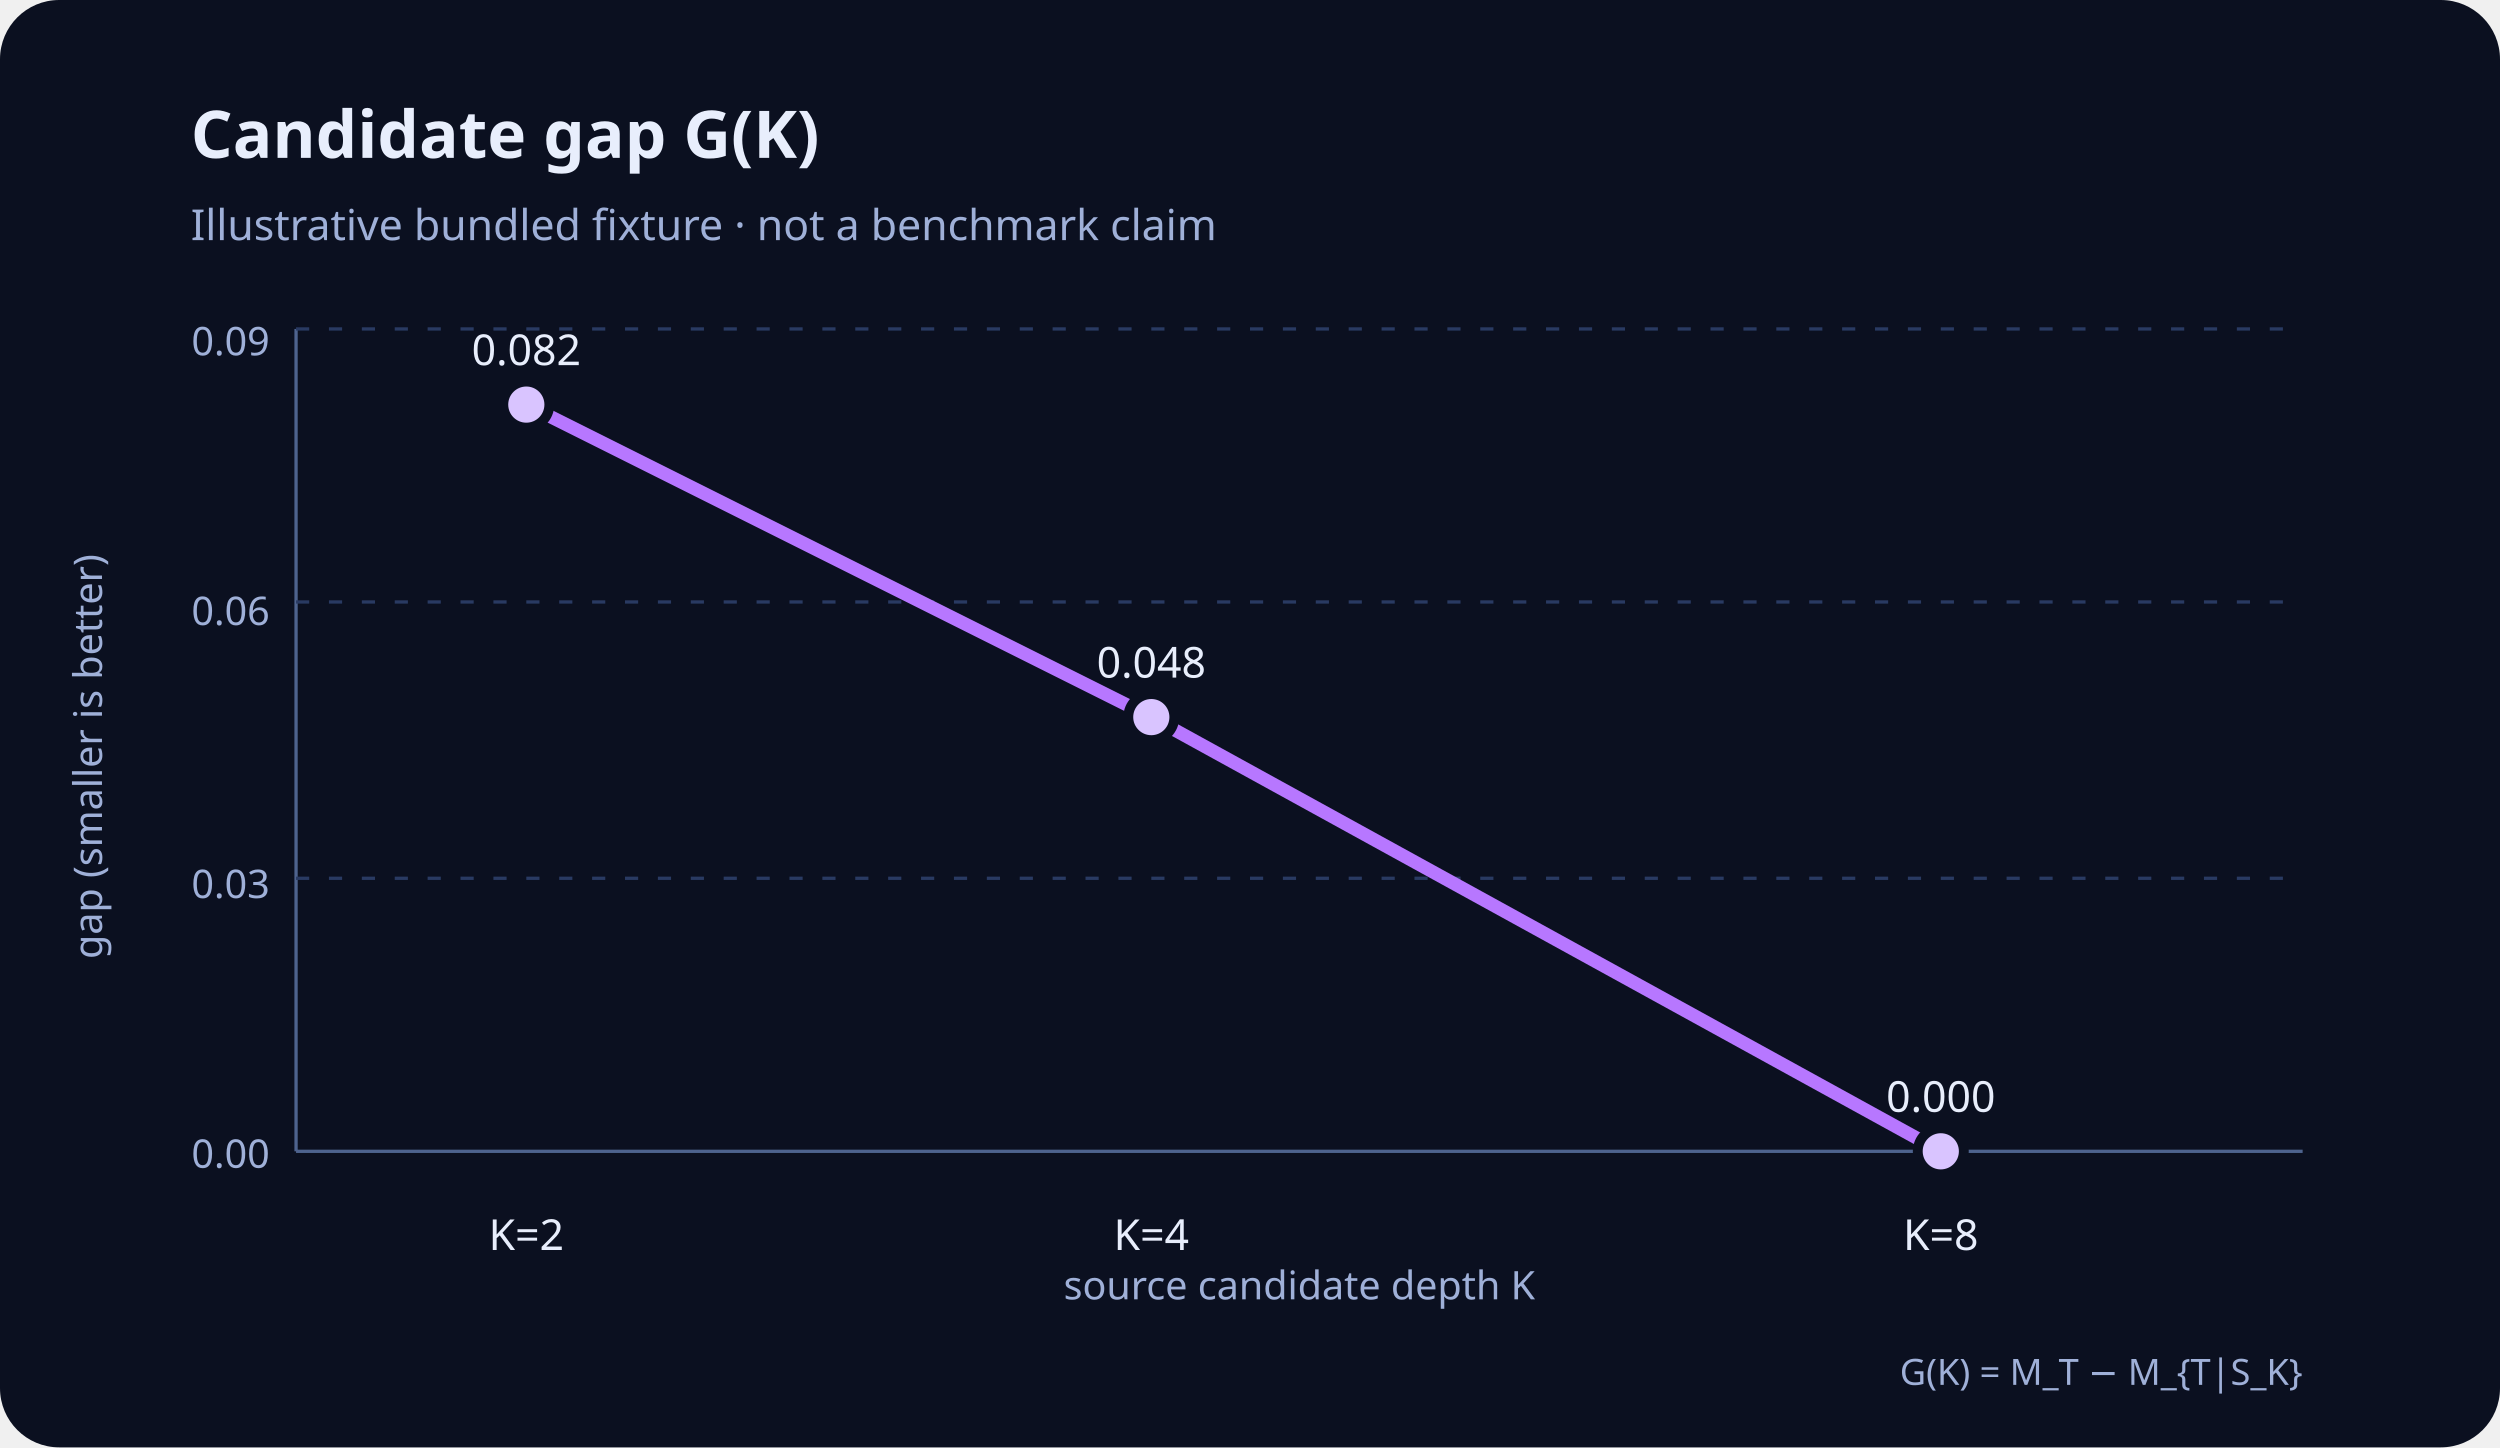
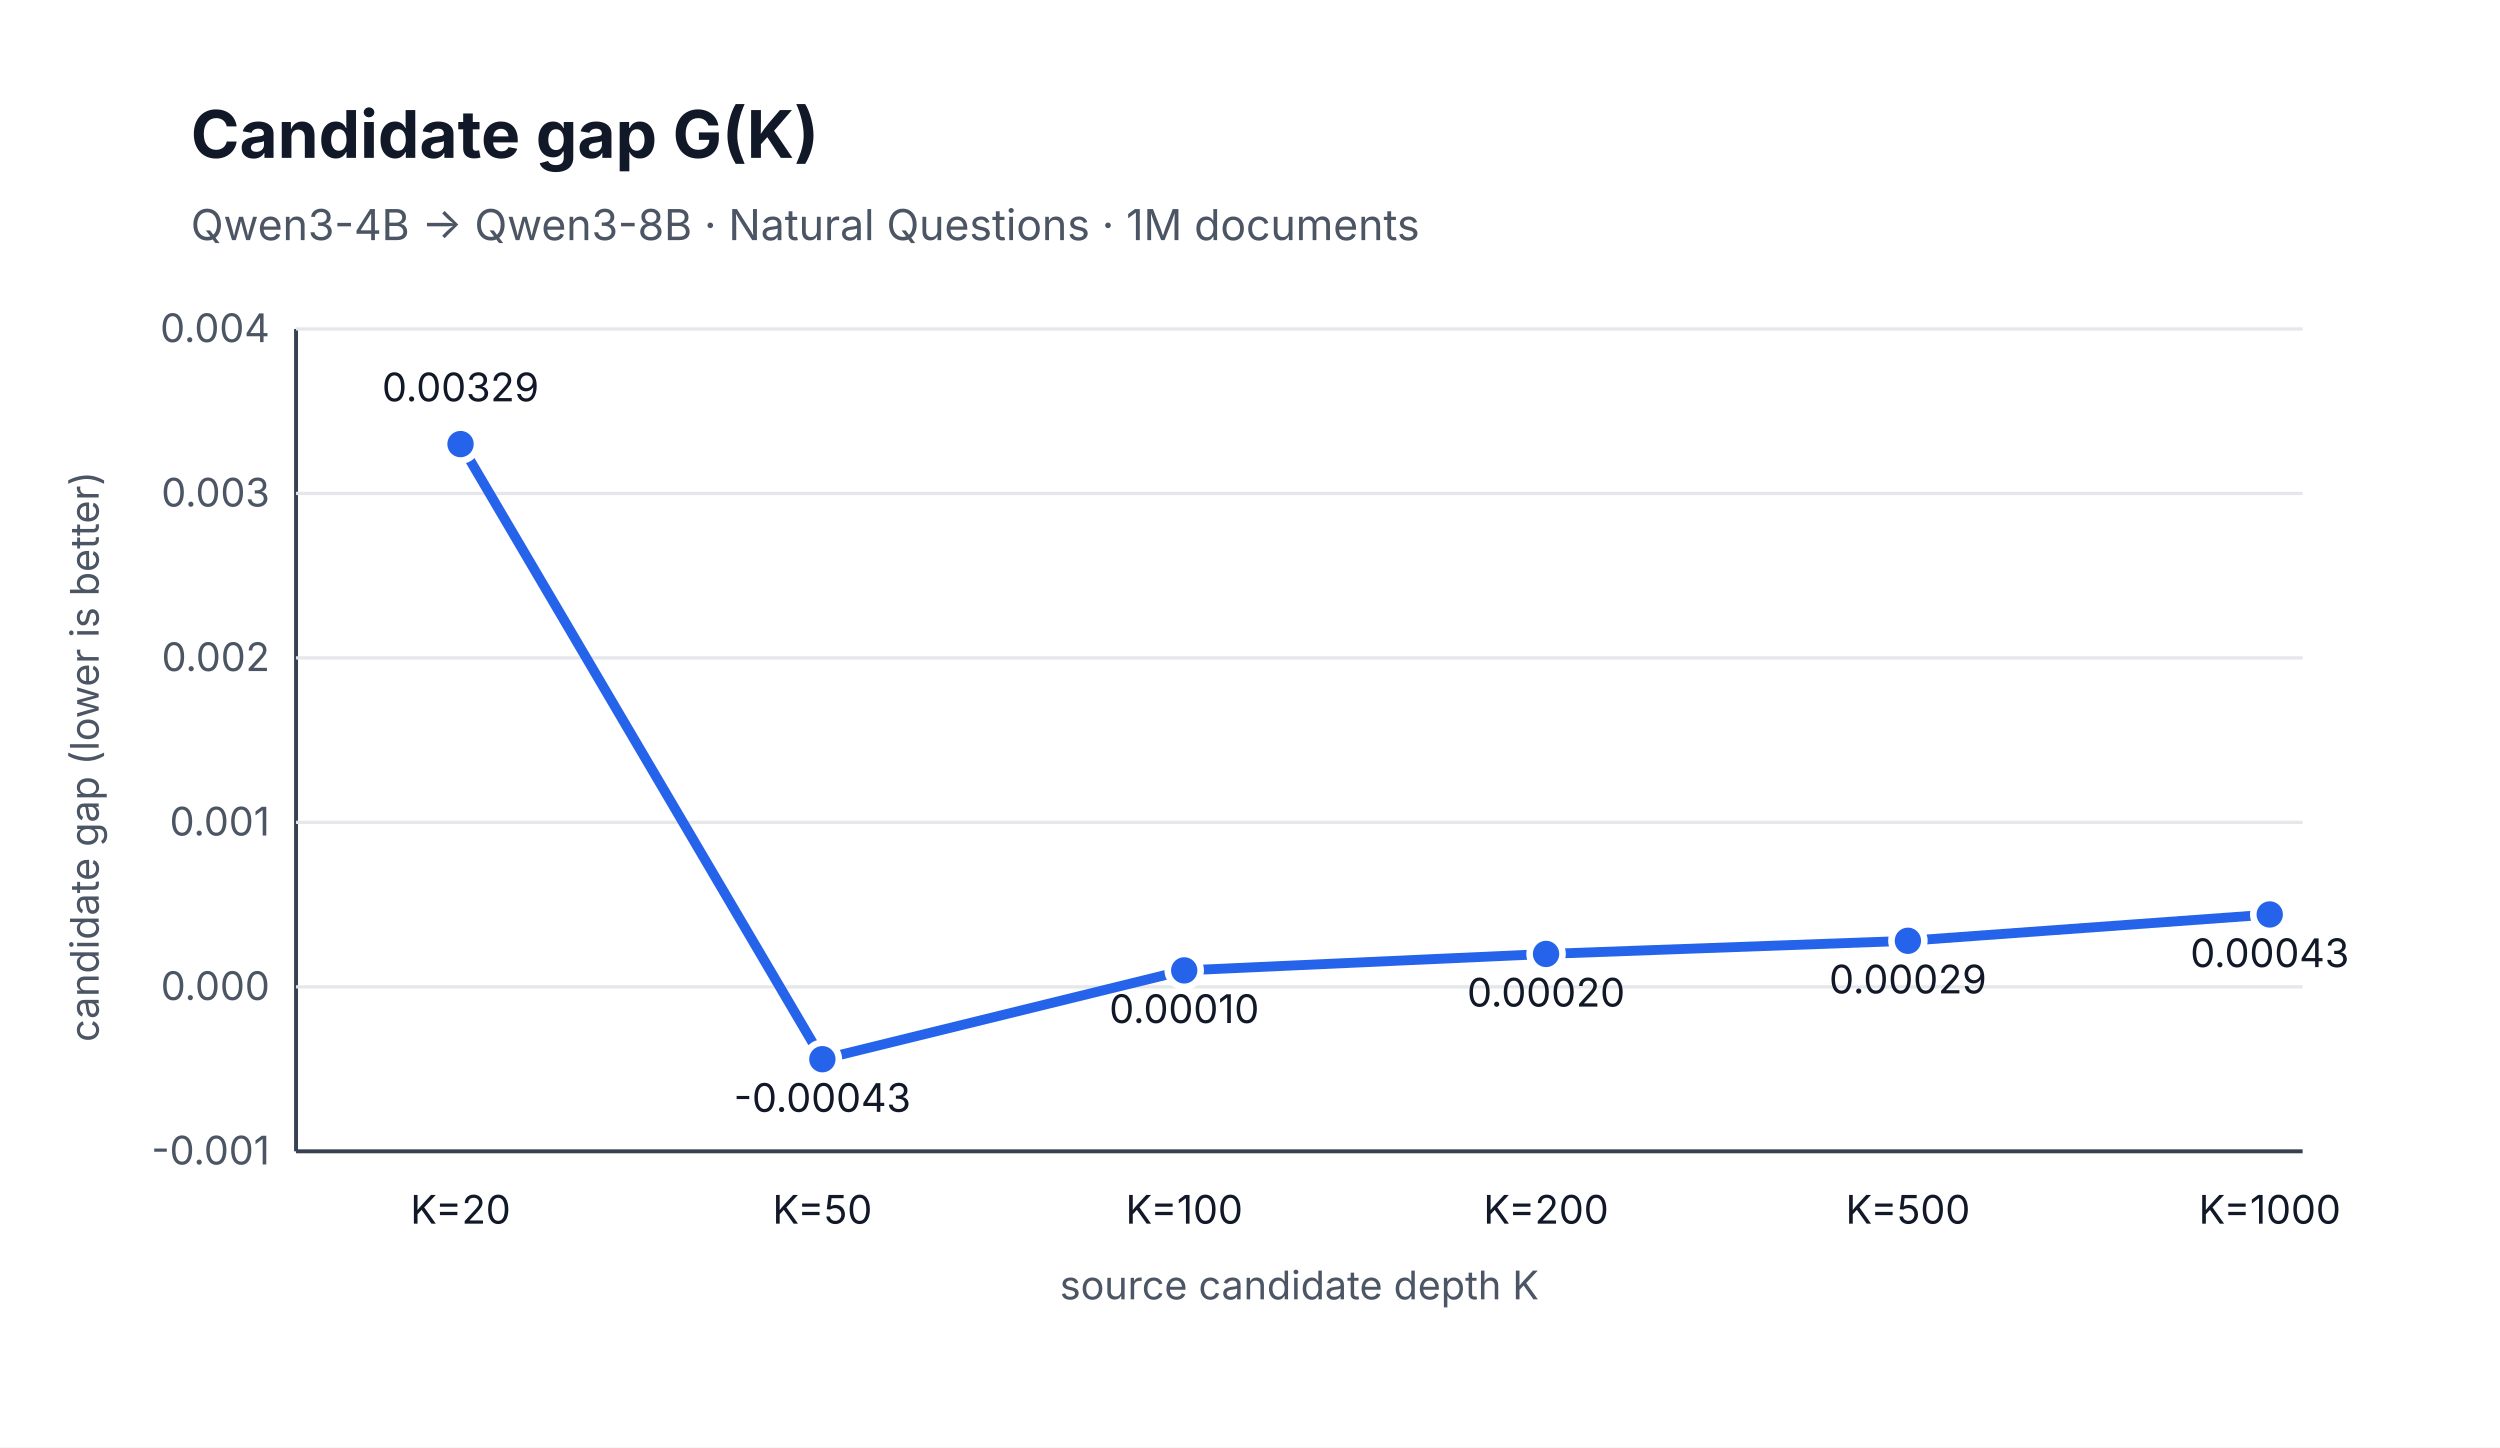
<svg xmlns="http://www.w3.org/2000/svg" width="760" height="440" viewBox="0 0 760 440" role="img" aria-labelledby="title desc">
-   <rect width="760" height="440" rx="18" fill="#0b1020" />
-   <text x="58" y="48" fill="#e8eefc" font-family="system-ui,sans-serif" font-size="20" font-weight="650">Candidate gap G(K)</text>
-   <text x="58" y="73" fill="#9fb0d8" font-family="system-ui,sans-serif" font-size="13">Illustrative bundled fixture · not a benchmark claim</text>
-   <line x1="90" y1="350" x2="700" y2="350" stroke="#4e638e" />
-   <line x1="90" y1="100" x2="90" y2="350" stroke="#4e638e" />
-   <g fill="#9fb0d8" font-family="system-ui,sans-serif" font-size="12">
-     <text x="82" y="355" text-anchor="end">0.00</text>
-     <text x="82" y="273" text-anchor="end">0.03</text>
-     <text x="82" y="190" text-anchor="end">0.06</text>
-     <text x="82" y="108" text-anchor="end">0.09</text>
+   <rect width="760" height="440" fill="#ffffff" />
+   <text x="58" y="48" fill="#111827" font-family="system-ui, -apple-system, Segoe UI, sans-serif" font-size="20" font-weight="650">Candidate gap G(K)</text>
+   <text x="58" y="73" fill="#4b5563" font-family="system-ui, -apple-system, Segoe UI, sans-serif" font-size="13">Qwen3-4B → Qwen3-8B · Natural Questions · 1M documents</text>
+   <line x1="90" y1="350" x2="700" y2="350" stroke="#374151" stroke-width="1.2" />
+   <line x1="90" y1="100" x2="90" y2="350" stroke="#374151" stroke-width="1.2" />
+   <g stroke="#e5e7eb" stroke-width="1">
+     <line x1="90" y1="100" x2="700" y2="100" />
+     <line x1="90" y1="150" x2="700" y2="150" />
+     <line x1="90" y1="200" x2="700" y2="200" />
+     <line x1="90" y1="250" x2="700" y2="250" />
+     <line x1="90" y1="300" x2="700" y2="300" />
+   </g>
+   <g fill="#4b5563" font-family="system-ui, -apple-system, Segoe UI, sans-serif" font-size="12">
+     <text x="82" y="354" text-anchor="end">-0.001</text>
+     <text x="82" y="304" text-anchor="end">0.000</text>
+     <text x="82" y="254" text-anchor="end">0.001</text>
+     <text x="82" y="204" text-anchor="end">0.002</text>
+     <text x="82" y="154" text-anchor="end">0.003</text>
+     <text x="82" y="104" text-anchor="end">0.004</text>
    <text x="395" y="395" text-anchor="middle">source candidate depth K</text>
-     <text x="31" y="230" text-anchor="middle" transform="rotate(-90 31 230)">gap (smaller is better)</text>
+     <text x="30" y="230" text-anchor="middle" transform="rotate(-90 30 230)">candidate gap (lower is better)</text>
  </g>
-   <g stroke="#293a62" stroke-dasharray="4 6">
-     <line x1="90" y1="267" x2="700" y2="267" />
-     <line x1="90" y1="183" x2="700" y2="183" />
-     <line x1="90" y1="100" x2="700" y2="100" />
+   <polyline points="140,135 250,322 360,295 470,290 580,286 690,278" fill="none" stroke="#2563eb" stroke-width="3" />
+   <g fill="#2563eb" stroke="#ffffff" stroke-width="2">
+     <circle cx="140" cy="135" r="5" />
+     <circle cx="250" cy="322" r="5" />
+     <circle cx="360" cy="295" r="5" />
+     <circle cx="470" cy="290" r="5" />
+     <circle cx="580" cy="286" r="5" />
+     <circle cx="690" cy="278" r="5" />
  </g>
-   <polyline points="160,123 350,218 590,350" fill="none" stroke="#b777ff" stroke-width="4" />
-   <g fill="#d9c4ff" stroke="#0b1020" stroke-width="3">
-     <circle cx="160" cy="123" r="7" />
-     <circle cx="350" cy="218" r="7" />
-     <circle cx="590" cy="350" r="7" />
+   <g fill="#111827" font-family="system-ui, -apple-system, Segoe UI, sans-serif" font-size="12">
+     <text x="140" y="372" text-anchor="middle">K=20</text>
+     <text x="250" y="372" text-anchor="middle">K=50</text>
+     <text x="360" y="372" text-anchor="middle">K=100</text>
+     <text x="470" y="372" text-anchor="middle">K=200</text>
+     <text x="580" y="372" text-anchor="middle">K=500</text>
+     <text x="690" y="372" text-anchor="middle">K=1000</text>
+     <text x="140" y="122" text-anchor="middle">0.00329</text>
+     <text x="250" y="338" text-anchor="middle">-0.00043</text>
+     <text x="360" y="311" text-anchor="middle">0.00010</text>
+     <text x="470" y="306" text-anchor="middle">0.00020</text>
+     <text x="580" y="302" text-anchor="middle">0.00029</text>
+     <text x="690" y="294" text-anchor="middle">0.00043</text>
  </g>
-   <g fill="#e8eefc" font-family="system-ui,sans-serif" font-size="13">
-     <text x="160" y="380" text-anchor="middle">K=2</text>
-     <text x="350" y="380" text-anchor="middle">K=4</text>
-     <text x="590" y="380" text-anchor="middle">K=8</text>
-     <text x="160" y="111" text-anchor="middle">0.082</text>
-     <text x="350" y="206" text-anchor="middle">0.048</text>
-     <text x="590" y="338" text-anchor="middle">0.000</text>
-   </g>
-   <text x="700" y="421" text-anchor="end" fill="#9fb0d8" font-family="system-ui,sans-serif" font-size="11">G(K) = M_T − M_{T|S_K}</text>
</svg>
